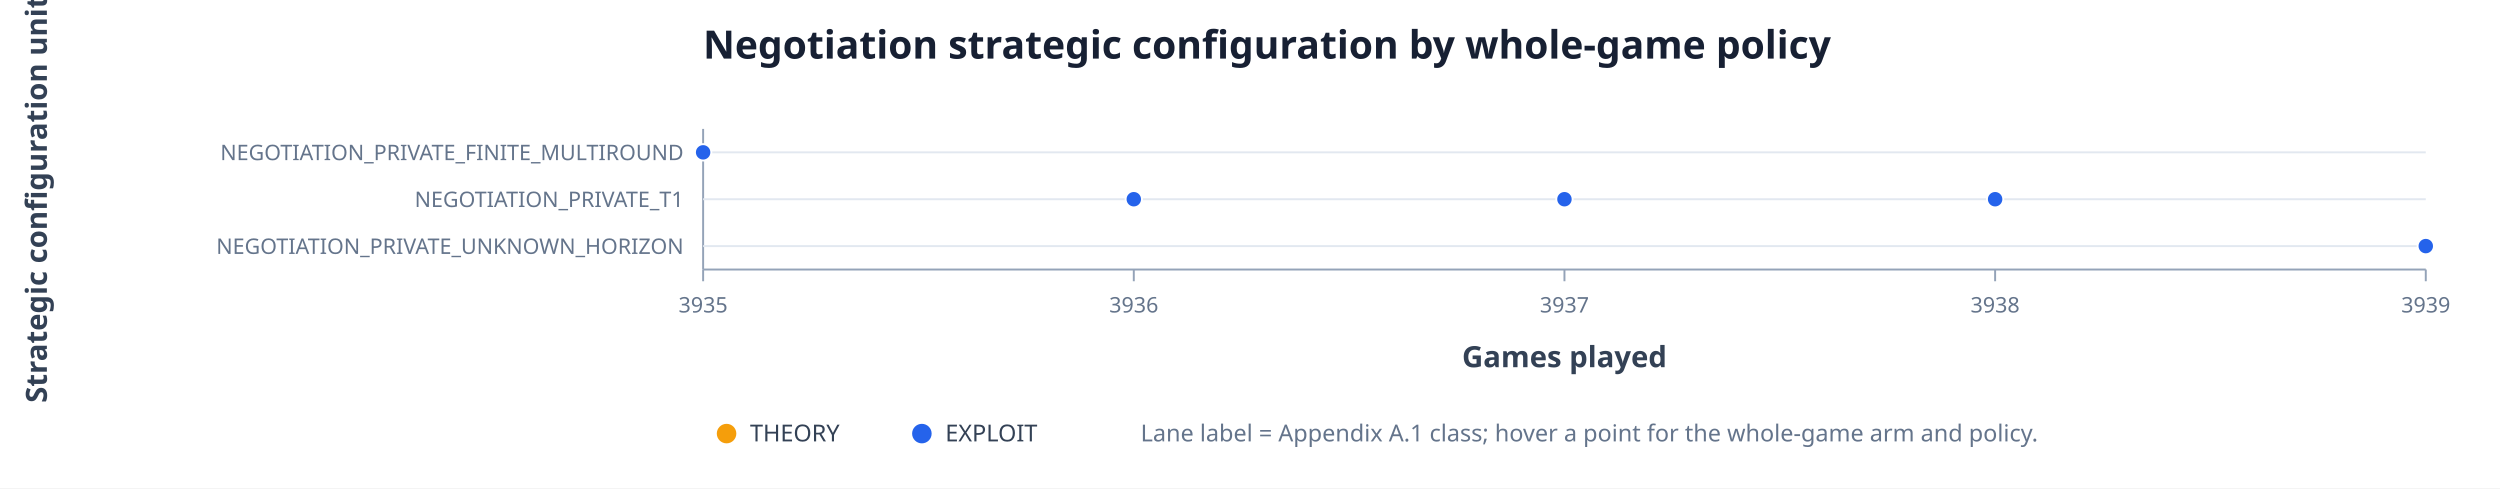
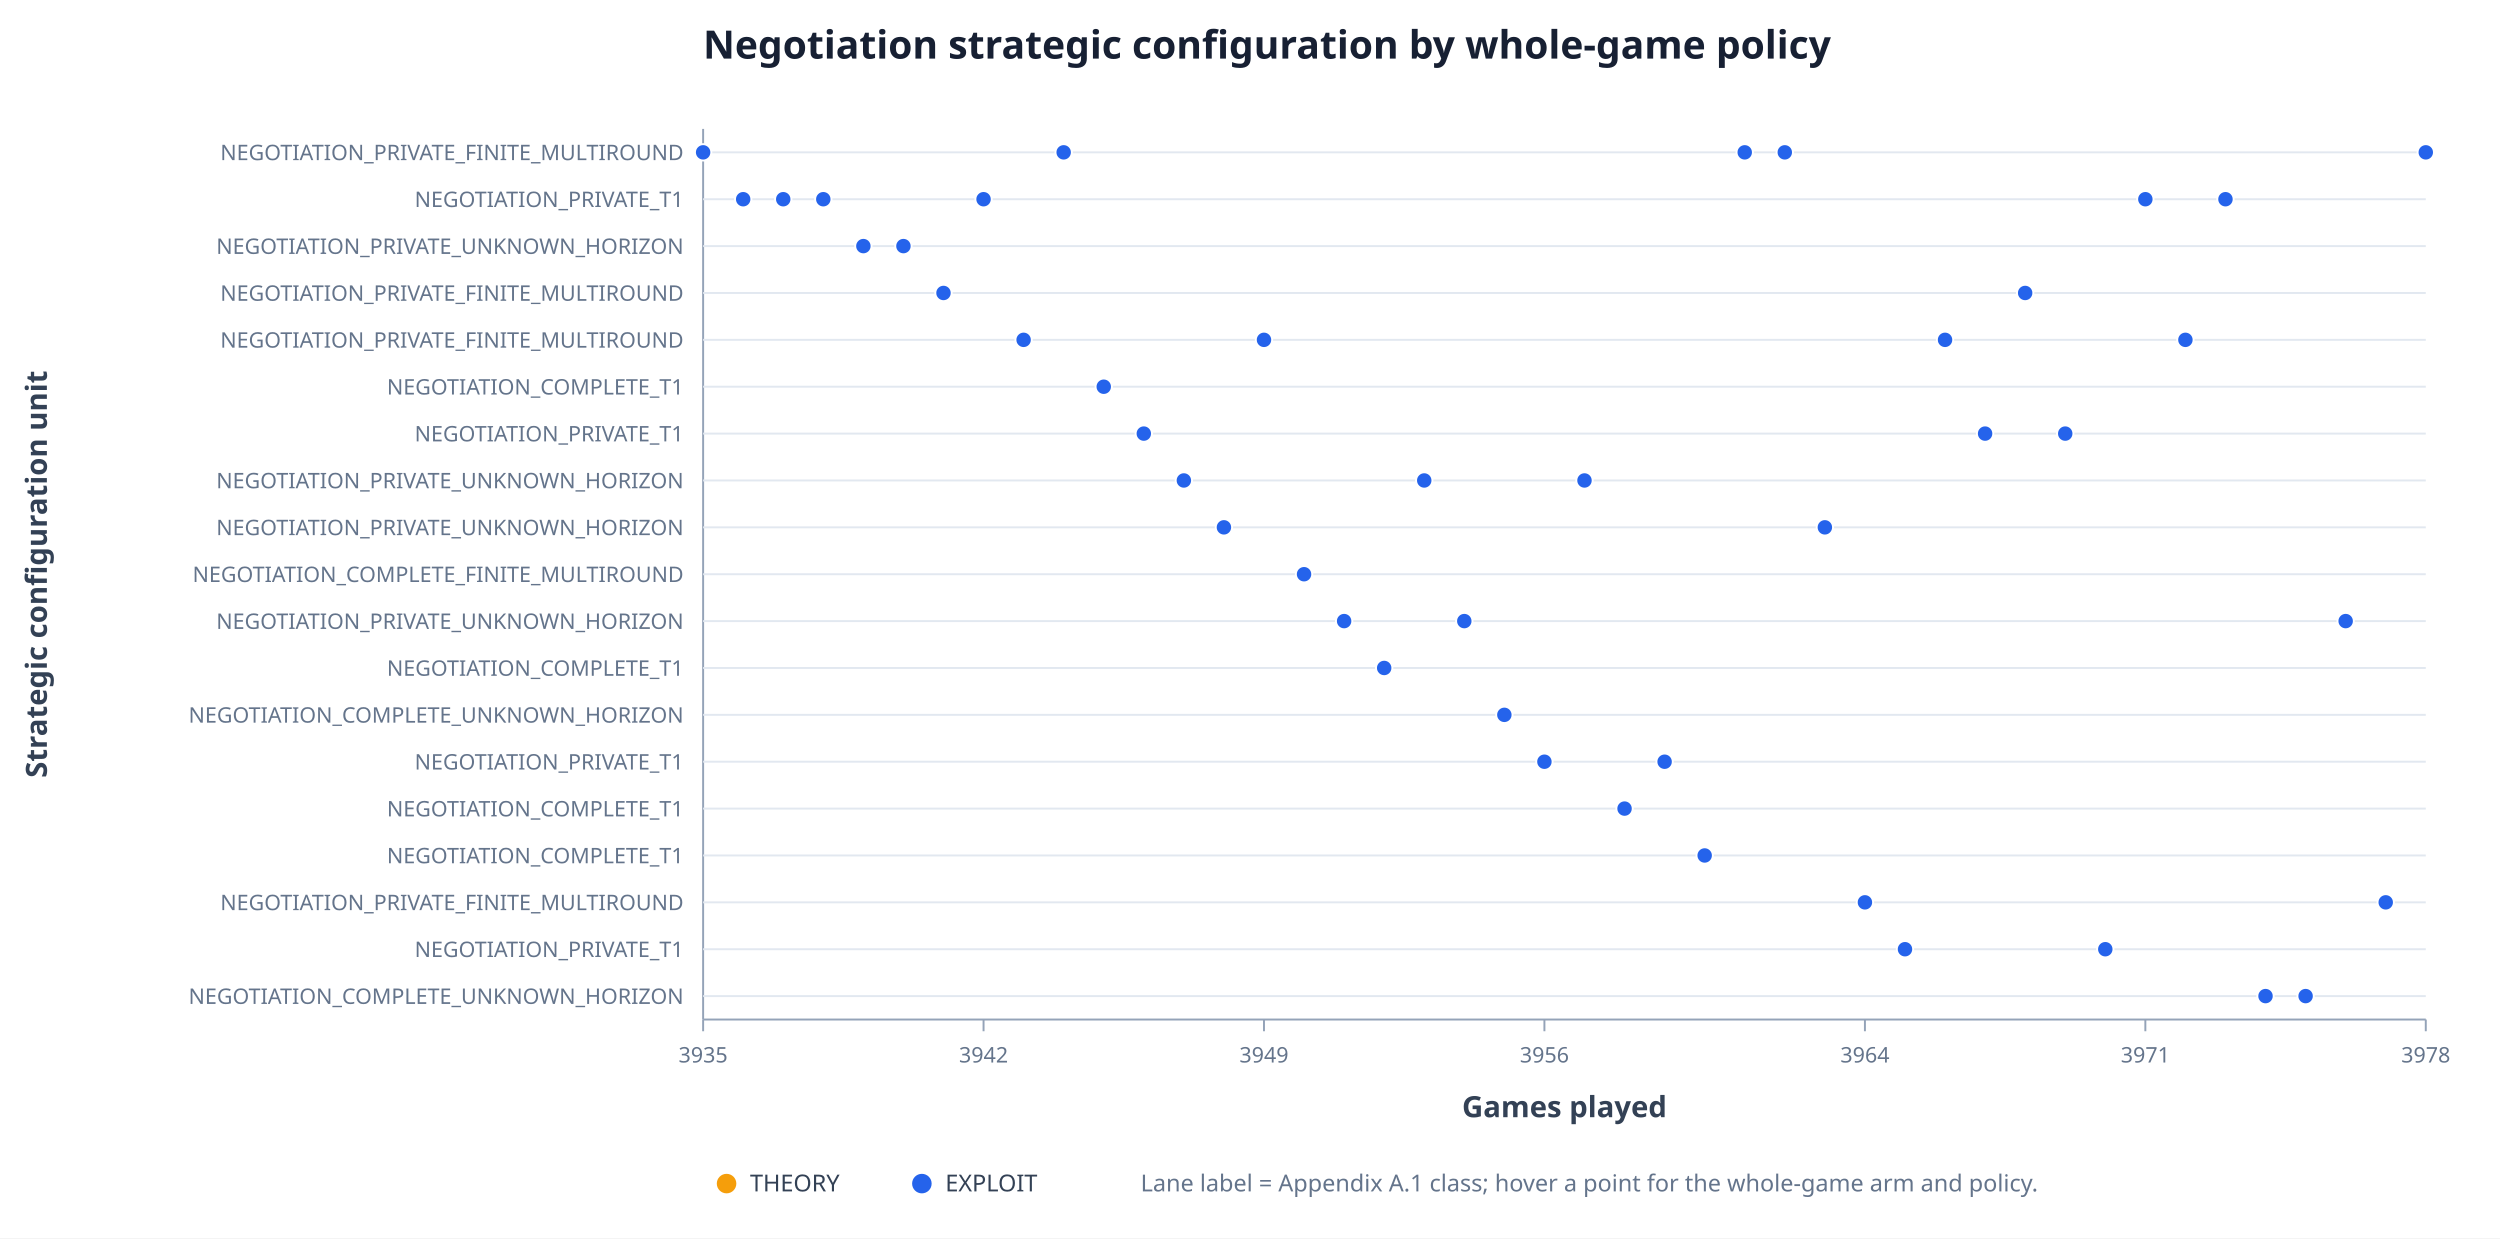
- <svg xmlns="http://www.w3.org/2000/svg" width="1280" height="250" viewBox="0 0 1280 250" role="img">
-   <rect width="1280" height="250" fill="white" />
+ <svg xmlns="http://www.w3.org/2000/svg" width="1280" height="634" viewBox="0 0 1280 634" role="img">
+   <rect width="1280" height="634" fill="white" />
  <text x="360.0" y="30" font-family="system-ui,sans-serif" font-size="20" font-weight="700" fill="#172033">Negotiation strategic configuration by whole-game policy</text>
-   <line x1="360.0" y1="138.0" x2="1242.0" y2="138.0" stroke="#94a3b8" />
-   <line x1="360.0" y1="66.0" x2="360.0" y2="138.0" stroke="#94a3b8" />
-   <text x="801.0" y="188" text-anchor="middle" font-family="system-ui,sans-serif" font-size="15" font-weight="650" fill="#334155">Games played</text>
-   <text x="24" y="102.0" transform="rotate(-90 24 102.0)" text-anchor="middle" font-family="system-ui,sans-serif" font-size="15" font-weight="650" fill="#334155">Strategic configuration unit</text>
+   <line x1="360.0" y1="522.0" x2="1242.0" y2="522.0" stroke="#94a3b8" />
+   <line x1="360.0" y1="66.0" x2="360.0" y2="522.0" stroke="#94a3b8" />
+   <text x="801.0" y="572" text-anchor="middle" font-family="system-ui,sans-serif" font-size="15" font-weight="650" fill="#334155">Games played</text>
+   <text x="24" y="294.0" transform="rotate(-90 24 294.0)" text-anchor="middle" font-family="system-ui,sans-serif" font-size="15" font-weight="650" fill="#334155">Strategic configuration unit</text>
  <line x1="360.0" y1="78.00" x2="1242.0" y2="78.00" stroke="#e2e8f0" />
  <text x="350.0" y="82.00" text-anchor="end" font-family="system-ui,sans-serif" font-size="11" fill="#64748b">NEGOTIATION_PRIVATE_FINITE_MULTIROUND</text>
  <line x1="360.0" y1="102.00" x2="1242.0" y2="102.00" stroke="#e2e8f0" />
  <text x="350.0" y="106.00" text-anchor="end" font-family="system-ui,sans-serif" font-size="11" fill="#64748b">NEGOTIATION_PRIVATE_T1</text>
  <line x1="360.0" y1="126.00" x2="1242.0" y2="126.00" stroke="#e2e8f0" />
  <text x="350.0" y="130.00" text-anchor="end" font-family="system-ui,sans-serif" font-size="11" fill="#64748b">NEGOTIATION_PRIVATE_UNKNOWN_HORIZON</text>
-   <line x1="360.00" y1="138.0" x2="360.00" y2="144.0" stroke="#94a3b8" />
-   <text x="360.00" y="160.0" text-anchor="middle" font-family="system-ui,sans-serif" font-size="11" fill="#64748b">3935</text>
-   <line x1="580.50" y1="138.0" x2="580.50" y2="144.0" stroke="#94a3b8" />
-   <text x="580.50" y="160.0" text-anchor="middle" font-family="system-ui,sans-serif" font-size="11" fill="#64748b">3936</text>
-   <line x1="801.00" y1="138.0" x2="801.00" y2="144.0" stroke="#94a3b8" />
-   <text x="801.00" y="160.0" text-anchor="middle" font-family="system-ui,sans-serif" font-size="11" fill="#64748b">3937</text>
-   <line x1="1021.50" y1="138.0" x2="1021.50" y2="144.0" stroke="#94a3b8" />
-   <text x="1021.50" y="160.0" text-anchor="middle" font-family="system-ui,sans-serif" font-size="11" fill="#64748b">3938</text>
-   <line x1="1242.00" y1="138.0" x2="1242.00" y2="144.0" stroke="#94a3b8" />
-   <text x="1242.00" y="160.0" text-anchor="middle" font-family="system-ui,sans-serif" font-size="11" fill="#64748b">3939</text>
+   <line x1="360.0" y1="150.00" x2="1242.0" y2="150.00" stroke="#e2e8f0" />
+   <text x="350.0" y="154.00" text-anchor="end" font-family="system-ui,sans-serif" font-size="11" fill="#64748b">NEGOTIATION_PRIVATE_FINITE_MULTIROUND</text>
+   <line x1="360.0" y1="174.00" x2="1242.0" y2="174.00" stroke="#e2e8f0" />
+   <text x="350.0" y="178.00" text-anchor="end" font-family="system-ui,sans-serif" font-size="11" fill="#64748b">NEGOTIATION_PRIVATE_FINITE_MULTIROUND</text>
+   <line x1="360.0" y1="198.00" x2="1242.0" y2="198.00" stroke="#e2e8f0" />
+   <text x="350.0" y="202.00" text-anchor="end" font-family="system-ui,sans-serif" font-size="11" fill="#64748b">NEGOTIATION_COMPLETE_T1</text>
+   <line x1="360.0" y1="222.00" x2="1242.0" y2="222.00" stroke="#e2e8f0" />
+   <text x="350.0" y="226.00" text-anchor="end" font-family="system-ui,sans-serif" font-size="11" fill="#64748b">NEGOTIATION_PRIVATE_T1</text>
+   <line x1="360.0" y1="246.00" x2="1242.0" y2="246.00" stroke="#e2e8f0" />
+   <text x="350.0" y="250.00" text-anchor="end" font-family="system-ui,sans-serif" font-size="11" fill="#64748b">NEGOTIATION_PRIVATE_UNKNOWN_HORIZON</text>
+   <line x1="360.0" y1="270.00" x2="1242.0" y2="270.00" stroke="#e2e8f0" />
+   <text x="350.0" y="274.00" text-anchor="end" font-family="system-ui,sans-serif" font-size="11" fill="#64748b">NEGOTIATION_PRIVATE_UNKNOWN_HORIZON</text>
+   <line x1="360.0" y1="294.00" x2="1242.0" y2="294.00" stroke="#e2e8f0" />
+   <text x="350.0" y="298.00" text-anchor="end" font-family="system-ui,sans-serif" font-size="11" fill="#64748b">NEGOTIATION_COMPLETE_FINITE_MULTIROUND</text>
+   <line x1="360.0" y1="318.00" x2="1242.0" y2="318.00" stroke="#e2e8f0" />
+   <text x="350.0" y="322.00" text-anchor="end" font-family="system-ui,sans-serif" font-size="11" fill="#64748b">NEGOTIATION_PRIVATE_UNKNOWN_HORIZON</text>
+   <line x1="360.0" y1="342.00" x2="1242.0" y2="342.00" stroke="#e2e8f0" />
+   <text x="350.0" y="346.00" text-anchor="end" font-family="system-ui,sans-serif" font-size="11" fill="#64748b">NEGOTIATION_COMPLETE_T1</text>
+   <line x1="360.0" y1="366.00" x2="1242.0" y2="366.00" stroke="#e2e8f0" />
+   <text x="350.0" y="370.00" text-anchor="end" font-family="system-ui,sans-serif" font-size="11" fill="#64748b">NEGOTIATION_COMPLETE_UNKNOWN_HORIZON</text>
+   <line x1="360.0" y1="390.00" x2="1242.0" y2="390.00" stroke="#e2e8f0" />
+   <text x="350.0" y="394.00" text-anchor="end" font-family="system-ui,sans-serif" font-size="11" fill="#64748b">NEGOTIATION_PRIVATE_T1</text>
+   <line x1="360.0" y1="414.00" x2="1242.0" y2="414.00" stroke="#e2e8f0" />
+   <text x="350.0" y="418.00" text-anchor="end" font-family="system-ui,sans-serif" font-size="11" fill="#64748b">NEGOTIATION_COMPLETE_T1</text>
+   <line x1="360.0" y1="438.00" x2="1242.0" y2="438.00" stroke="#e2e8f0" />
+   <text x="350.0" y="442.00" text-anchor="end" font-family="system-ui,sans-serif" font-size="11" fill="#64748b">NEGOTIATION_COMPLETE_T1</text>
+   <line x1="360.0" y1="462.00" x2="1242.0" y2="462.00" stroke="#e2e8f0" />
+   <text x="350.0" y="466.00" text-anchor="end" font-family="system-ui,sans-serif" font-size="11" fill="#64748b">NEGOTIATION_PRIVATE_FINITE_MULTIROUND</text>
+   <line x1="360.0" y1="486.00" x2="1242.0" y2="486.00" stroke="#e2e8f0" />
+   <text x="350.0" y="490.00" text-anchor="end" font-family="system-ui,sans-serif" font-size="11" fill="#64748b">NEGOTIATION_PRIVATE_T1</text>
+   <line x1="360.0" y1="510.00" x2="1242.0" y2="510.00" stroke="#e2e8f0" />
+   <text x="350.0" y="514.00" text-anchor="end" font-family="system-ui,sans-serif" font-size="11" fill="#64748b">NEGOTIATION_COMPLETE_UNKNOWN_HORIZON</text>
+   <line x1="360.00" y1="522.0" x2="360.00" y2="528.0" stroke="#94a3b8" />
+   <text x="360.00" y="544.0" text-anchor="middle" font-family="system-ui,sans-serif" font-size="11" fill="#64748b">3935</text>
+   <line x1="503.58" y1="522.0" x2="503.58" y2="528.0" stroke="#94a3b8" />
+   <text x="503.58" y="544.0" text-anchor="middle" font-family="system-ui,sans-serif" font-size="11" fill="#64748b">3942</text>
+   <line x1="647.16" y1="522.0" x2="647.16" y2="528.0" stroke="#94a3b8" />
+   <text x="647.16" y="544.0" text-anchor="middle" font-family="system-ui,sans-serif" font-size="11" fill="#64748b">3949</text>
+   <line x1="790.74" y1="522.0" x2="790.74" y2="528.0" stroke="#94a3b8" />
+   <text x="790.74" y="544.0" text-anchor="middle" font-family="system-ui,sans-serif" font-size="11" fill="#64748b">3956</text>
+   <line x1="954.84" y1="522.0" x2="954.84" y2="528.0" stroke="#94a3b8" />
+   <text x="954.84" y="544.0" text-anchor="middle" font-family="system-ui,sans-serif" font-size="11" fill="#64748b">3964</text>
+   <line x1="1098.42" y1="522.0" x2="1098.42" y2="528.0" stroke="#94a3b8" />
+   <text x="1098.42" y="544.0" text-anchor="middle" font-family="system-ui,sans-serif" font-size="11" fill="#64748b">3971</text>
+   <line x1="1242.00" y1="522.0" x2="1242.00" y2="528.0" stroke="#94a3b8" />
+   <text x="1242.00" y="544.0" text-anchor="middle" font-family="system-ui,sans-serif" font-size="11" fill="#64748b">3978</text>
  <circle cx="360.00" cy="78.00" r="4.2" fill="#2563eb" stroke="white" stroke-width="1" />
-   <circle cx="580.50" cy="102.00" r="4.2" fill="#2563eb" stroke="white" stroke-width="1" />
-   <circle cx="801.00" cy="102.00" r="4.2" fill="#2563eb" stroke="white" stroke-width="1" />
-   <circle cx="1021.50" cy="102.00" r="4.2" fill="#2563eb" stroke="white" stroke-width="1" />
-   <circle cx="1242.00" cy="126.00" r="4.2" fill="#2563eb" stroke="white" stroke-width="1" />
-   <circle cx="372.0" cy="222" r="5" fill="#f59e0b" />
-   <text x="384.0" y="226" font-family="system-ui,sans-serif" font-size="12" fill="#334155">THEORY</text>
-   <circle cx="472.0" cy="222" r="5" fill="#2563eb" />
-   <text x="484.0" y="226" font-family="system-ui,sans-serif" font-size="12" fill="#334155">EXPLOIT</text>
-   <text x="584.0" y="226" font-family="system-ui,sans-serif" font-size="12" fill="#64748b">Lane label = Appendix A.1 class; hover a point for the whole-game arm and policy.</text>
+   <circle cx="380.51" cy="102.00" r="4.2" fill="#2563eb" stroke="white" stroke-width="1" />
+   <circle cx="401.02" cy="102.00" r="4.2" fill="#2563eb" stroke="white" stroke-width="1" />
+   <circle cx="421.53" cy="102.00" r="4.2" fill="#2563eb" stroke="white" stroke-width="1" />
+   <circle cx="442.05" cy="126.00" r="4.2" fill="#2563eb" stroke="white" stroke-width="1" />
+   <circle cx="462.56" cy="126.00" r="4.2" fill="#2563eb" stroke="white" stroke-width="1" />
+   <circle cx="483.07" cy="150.00" r="4.2" fill="#2563eb" stroke="white" stroke-width="1" />
+   <circle cx="503.58" cy="102.00" r="4.2" fill="#2563eb" stroke="white" stroke-width="1" />
+   <circle cx="524.09" cy="174.00" r="4.2" fill="#2563eb" stroke="white" stroke-width="1" />
+   <circle cx="544.60" cy="78.00" r="4.2" fill="#2563eb" stroke="white" stroke-width="1" />
+   <circle cx="565.12" cy="198.00" r="4.2" fill="#2563eb" stroke="white" stroke-width="1" />
+   <circle cx="585.63" cy="222.00" r="4.2" fill="#2563eb" stroke="white" stroke-width="1" />
+   <circle cx="606.14" cy="246.00" r="4.2" fill="#2563eb" stroke="white" stroke-width="1" />
+   <circle cx="626.65" cy="270.00" r="4.2" fill="#2563eb" stroke="white" stroke-width="1" />
+   <circle cx="647.16" cy="174.00" r="4.2" fill="#2563eb" stroke="white" stroke-width="1" />
+   <circle cx="667.67" cy="294.00" r="4.2" fill="#2563eb" stroke="white" stroke-width="1" />
+   <circle cx="688.19" cy="318.00" r="4.2" fill="#2563eb" stroke="white" stroke-width="1" />
+   <circle cx="708.70" cy="342.00" r="4.2" fill="#2563eb" stroke="white" stroke-width="1" />
+   <circle cx="729.21" cy="246.00" r="4.2" fill="#2563eb" stroke="white" stroke-width="1" />
+   <circle cx="749.72" cy="318.00" r="4.2" fill="#2563eb" stroke="white" stroke-width="1" />
+   <circle cx="770.23" cy="366.00" r="4.2" fill="#2563eb" stroke="white" stroke-width="1" />
+   <circle cx="790.74" cy="390.00" r="4.2" fill="#2563eb" stroke="white" stroke-width="1" />
+   <circle cx="811.26" cy="246.00" r="4.2" fill="#2563eb" stroke="white" stroke-width="1" />
+   <circle cx="831.77" cy="414.00" r="4.2" fill="#2563eb" stroke="white" stroke-width="1" />
+   <circle cx="852.28" cy="390.00" r="4.2" fill="#2563eb" stroke="white" stroke-width="1" />
+   <circle cx="872.79" cy="438.00" r="4.2" fill="#2563eb" stroke="white" stroke-width="1" />
+   <circle cx="893.30" cy="78.00" r="4.2" fill="#2563eb" stroke="white" stroke-width="1" />
+   <circle cx="913.81" cy="78.00" r="4.2" fill="#2563eb" stroke="white" stroke-width="1" />
+   <circle cx="934.33" cy="270.00" r="4.2" fill="#2563eb" stroke="white" stroke-width="1" />
+   <circle cx="954.84" cy="462.00" r="4.2" fill="#2563eb" stroke="white" stroke-width="1" />
+   <circle cx="975.35" cy="486.00" r="4.2" fill="#2563eb" stroke="white" stroke-width="1" />
+   <circle cx="995.86" cy="174.00" r="4.2" fill="#2563eb" stroke="white" stroke-width="1" />
+   <circle cx="1016.37" cy="222.00" r="4.2" fill="#2563eb" stroke="white" stroke-width="1" />
+   <circle cx="1036.88" cy="150.00" r="4.2" fill="#2563eb" stroke="white" stroke-width="1" />
+   <circle cx="1057.40" cy="222.00" r="4.2" fill="#2563eb" stroke="white" stroke-width="1" />
+   <circle cx="1077.91" cy="486.00" r="4.2" fill="#2563eb" stroke="white" stroke-width="1" />
+   <circle cx="1098.42" cy="102.00" r="4.2" fill="#2563eb" stroke="white" stroke-width="1" />
+   <circle cx="1118.93" cy="174.00" r="4.2" fill="#2563eb" stroke="white" stroke-width="1" />
+   <circle cx="1139.44" cy="102.00" r="4.2" fill="#2563eb" stroke="white" stroke-width="1" />
+   <circle cx="1159.95" cy="510.00" r="4.2" fill="#2563eb" stroke="white" stroke-width="1" />
+   <circle cx="1180.47" cy="510.00" r="4.2" fill="#2563eb" stroke="white" stroke-width="1" />
+   <circle cx="1200.98" cy="318.00" r="4.2" fill="#2563eb" stroke="white" stroke-width="1" />
+   <circle cx="1221.49" cy="462.00" r="4.2" fill="#2563eb" stroke="white" stroke-width="1" />
+   <circle cx="1242.00" cy="78.00" r="4.2" fill="#2563eb" stroke="white" stroke-width="1" />
+   <circle cx="372.0" cy="606" r="5" fill="#f59e0b" />
+   <text x="384.0" y="610" font-family="system-ui,sans-serif" font-size="12" fill="#334155">THEORY</text>
+   <circle cx="472.0" cy="606" r="5" fill="#2563eb" />
+   <text x="484.0" y="610" font-family="system-ui,sans-serif" font-size="12" fill="#334155">EXPLOIT</text>
+   <text x="584.0" y="610" font-family="system-ui,sans-serif" font-size="12" fill="#64748b">Lane label = Appendix A.1 class; hover a point for the whole-game arm and policy.</text>
</svg>
